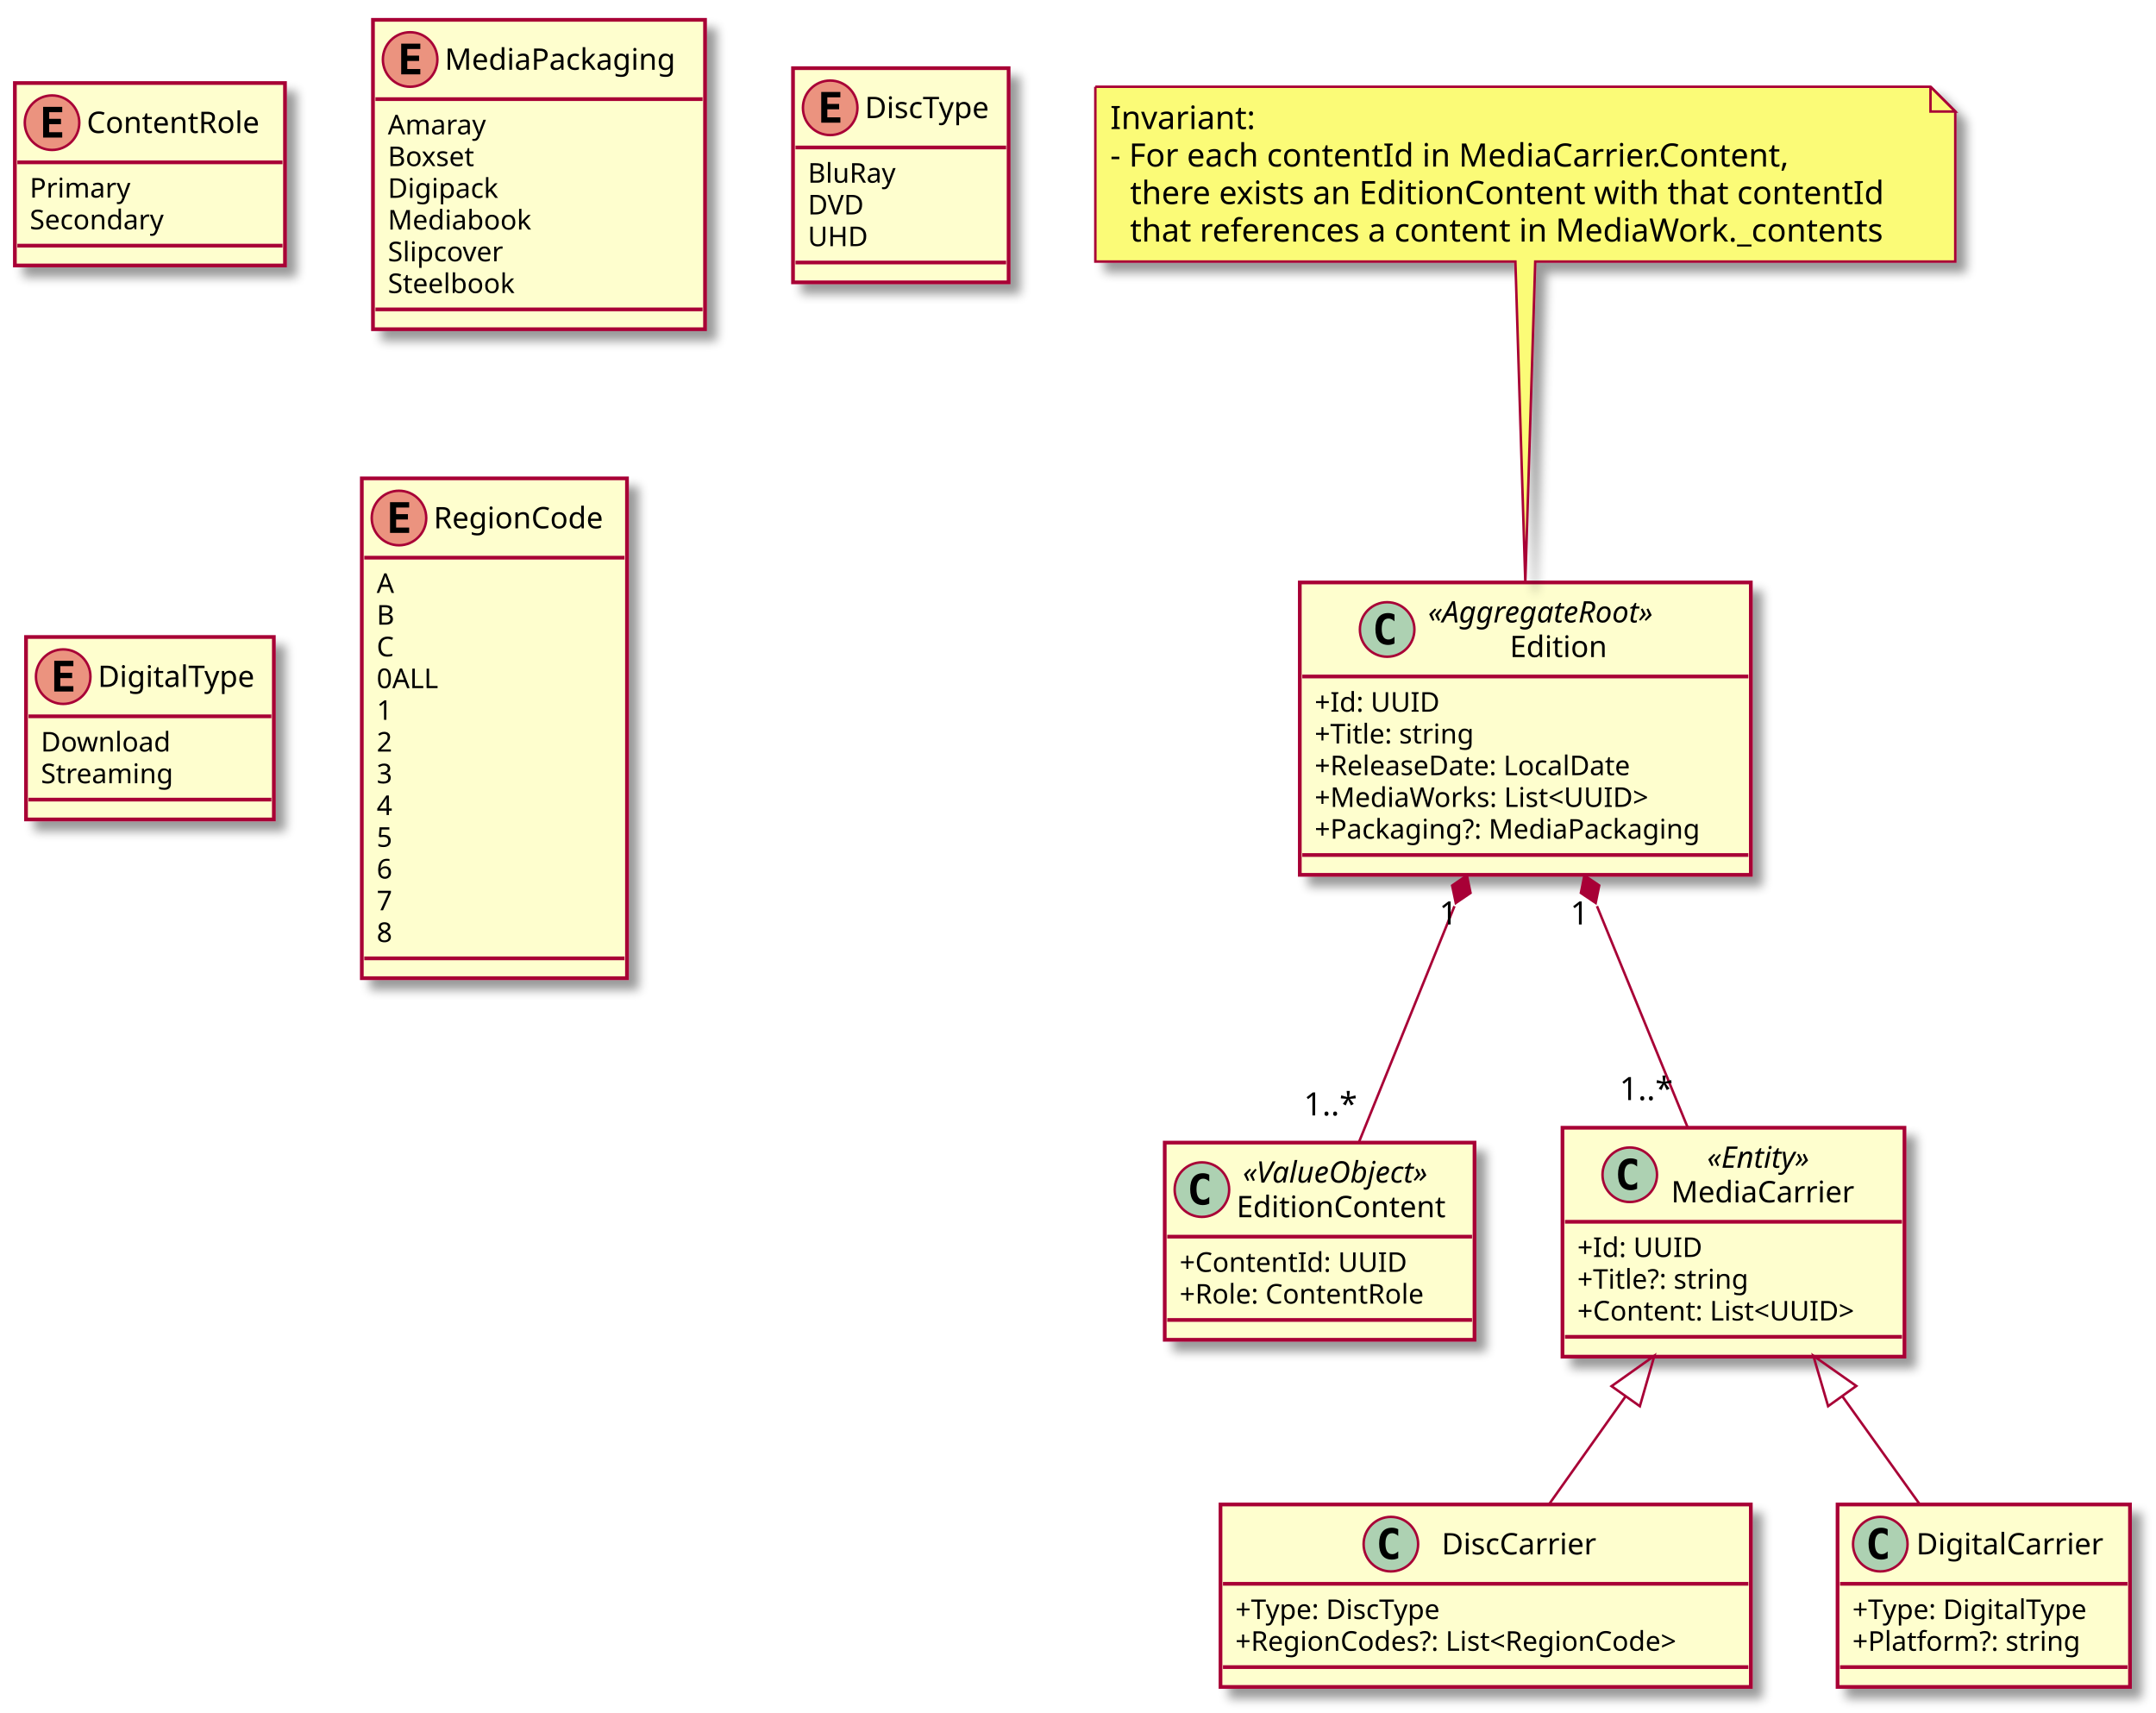
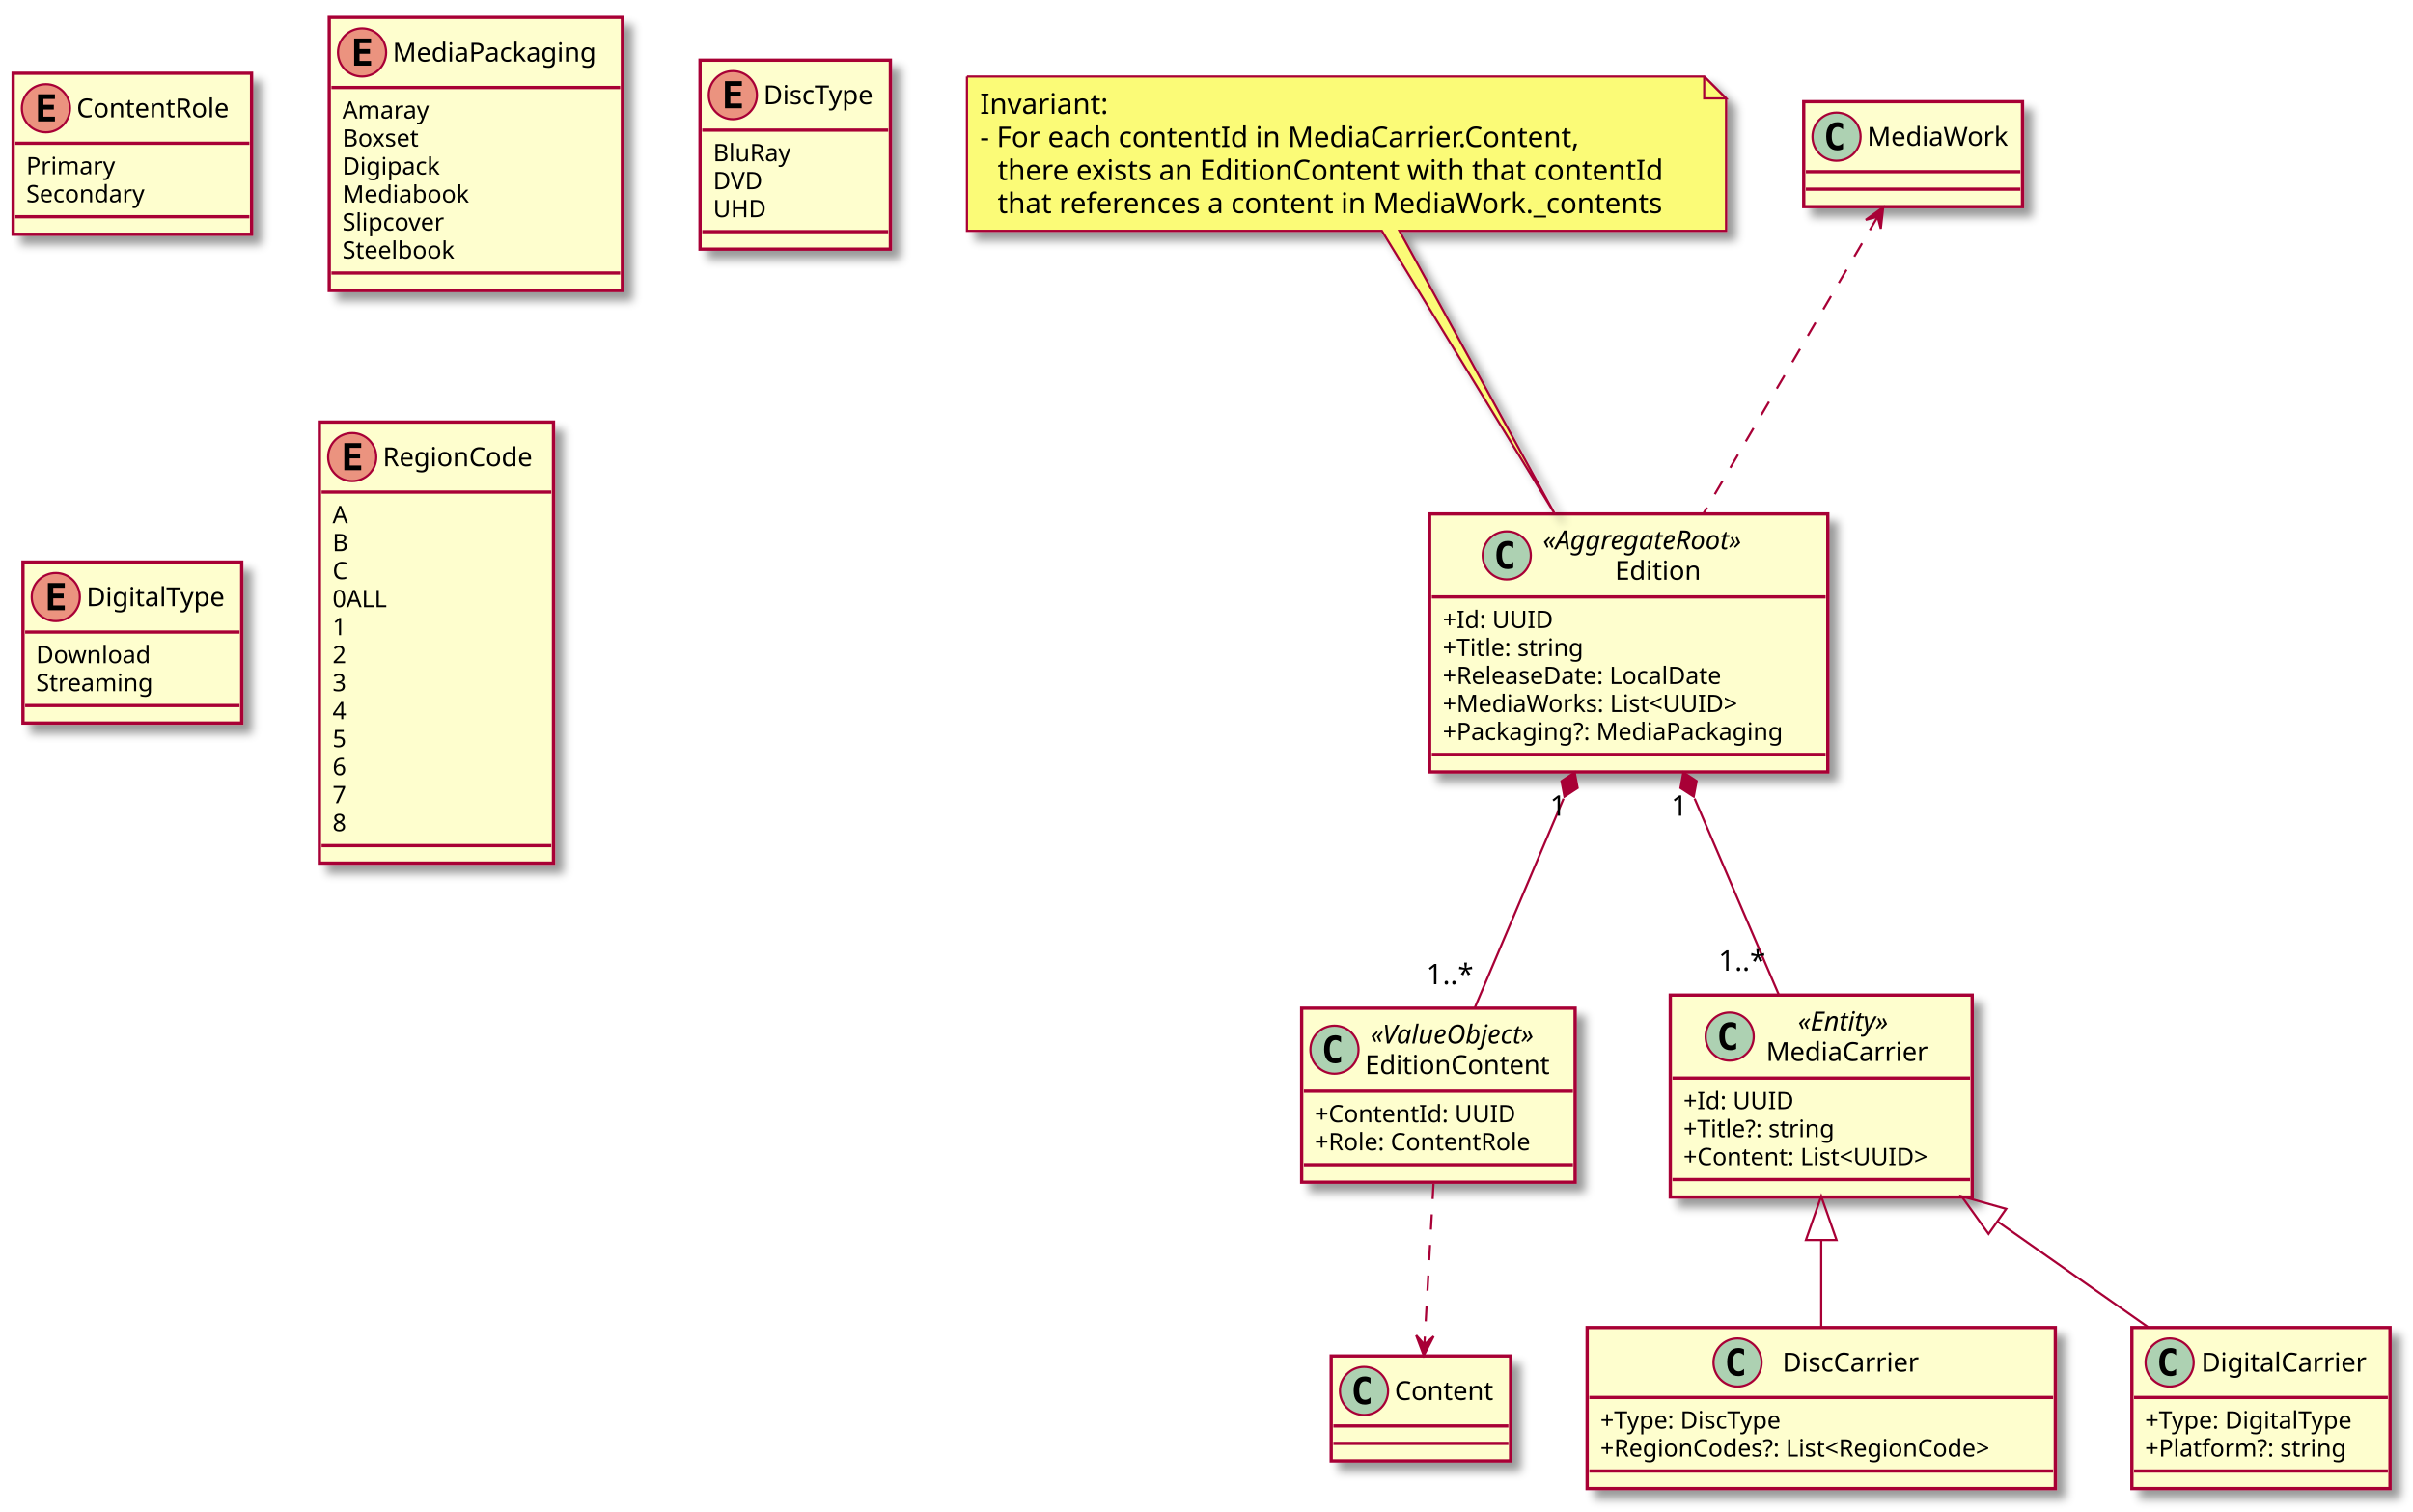
- <svg xmlns="http://www.w3.org/2000/svg" contentScriptType="application/ecmascript" contentStyleType="text/css" height="691px" preserveAspectRatio="none" style="width:870px;height:691px;" version="1.1" viewBox="0 0 870 691" width="870px" zoomAndPan="magnify">
+ <svg xmlns="http://www.w3.org/2000/svg" contentScriptType="application/ecmascript" contentStyleType="text/css" height="691px" preserveAspectRatio="none" style="width:1103px;height:691px;" version="1.1" viewBox="0 0 1103 691" width="1103px" zoomAndPan="magnify">
  <defs>
-     <filter height="300%" id="f1azxajz3dyh6m" width="300%" x="-1" y="-1">
+     <filter height="300%" id="f6bj7vffyf00a" width="300%" x="-1" y="-1">
      <feGaussianBlur result="blurOut" stdDeviation="2.0" />
      <feColorMatrix in="blurOut" result="blurOut2" type="matrix" values="0 0 0 0 0 0 0 0 0 0 0 0 0 0 0 0 0 0 .4 0" />
      <feOffset dx="4.0" dy="4.0" in="blurOut2" result="blurOut3" />
      <feBlend in="SourceGraphic" in2="blurOut3" mode="normal" />
    </filter>
  </defs>
  <g>
-     <rect fill="#FEFECE" filter="url(#f1azxajz3dyh6m)" height="117.961" id="Edition" style="stroke: #A80036; stroke-width: 1.5;" width="182" x="524.5" y="235" />
-     <ellipse cx="559.75" cy="253.969" fill="#ADD1B2" rx="11" ry="11" style="stroke: #A80036; stroke-width: 1.0;" />
-     <path d="M562.719,259.609 Q562.141,259.906 561.5,260.047 Q560.859,260.203 560.156,260.203 Q557.656,260.203 556.328,258.562 Q555.016,256.906 555.016,253.781 Q555.016,250.656 556.328,249 Q557.656,247.344 560.156,247.344 Q560.859,247.344 561.5,247.5 Q562.156,247.656 562.719,247.953 L562.719,250.672 Q562.094,250.094 561.5,249.828 Q560.906,249.547 560.281,249.547 Q558.938,249.547 558.25,250.625 Q557.562,251.688 557.562,253.781 Q557.562,255.875 558.25,256.953 Q558.938,258.016 560.281,258.016 Q560.906,258.016 561.5,257.75 Q562.094,257.469 562.719,256.891 L562.719,259.609 Z " />
-     <text fill="#000000" font-family="sans-serif" font-size="12" font-style="italic" lengthAdjust="spacingAndGlyphs" textLength="109" x="576.25" y="251.139">«AggregateRoot»</text>
-     <text fill="#000000" font-family="sans-serif" font-size="12" lengthAdjust="spacingAndGlyphs" textLength="43" x="609.25" y="265.107">Edition</text>
-     <line style="stroke: #A80036; stroke-width: 1.5;" x1="525.5" x2="705.5" y1="272.938" y2="272.938" />
-     <text fill="#000000" font-family="sans-serif" font-size="11" lengthAdjust="spacingAndGlyphs" textLength="54" x="530.5" y="287.148">+Id: UUID</text>
-     <text fill="#000000" font-family="sans-serif" font-size="11" lengthAdjust="spacingAndGlyphs" textLength="74" x="530.5" y="299.953">+Title: string</text>
-     <text fill="#000000" font-family="sans-serif" font-size="11" lengthAdjust="spacingAndGlyphs" textLength="143" x="530.5" y="312.757">+ReleaseDate: LocalDate</text>
-     <text fill="#000000" font-family="sans-serif" font-size="11" lengthAdjust="spacingAndGlyphs" textLength="149" x="530.5" y="325.562">+MediaWorks: List&lt;UUID&gt;</text>
-     <text fill="#000000" font-family="sans-serif" font-size="11" lengthAdjust="spacingAndGlyphs" textLength="170" x="530.5" y="338.367">+Packaging?: MediaPackaging</text>
-     <line style="stroke: #A80036; stroke-width: 1.5;" x1="525.5" x2="705.5" y1="344.961" y2="344.961" />
-     <path d="M442,35 L442,105.531 A0,0 0 0 0 442,105.531 L611.5,105.531 L615.5,234.95 L619.5,105.531 L789,105.531 A0,0 0 0 0 789,105.531 L789,45 L779,35 L442,35 A0,0 0 0 0 442,35 " fill="#FBFB77" filter="url(#f1azxajz3dyh6m)" style="stroke: #A80036; stroke-width: 1.0;" />
+     <rect fill="#FEFECE" filter="url(#f6bj7vffyf00a)" height="117.961" id="Edition" style="stroke: #A80036; stroke-width: 1.5;" width="182" x="653.5" y="235" />
+     <ellipse cx="688.75" cy="253.969" fill="#ADD1B2" rx="11" ry="11" style="stroke: #A80036; stroke-width: 1.0;" />
+     <path d="M691.719,259.609 Q691.141,259.906 690.5,260.047 Q689.859,260.203 689.156,260.203 Q686.656,260.203 685.328,258.562 Q684.016,256.906 684.016,253.781 Q684.016,250.656 685.328,249 Q686.656,247.344 689.156,247.344 Q689.859,247.344 690.5,247.5 Q691.156,247.656 691.719,247.953 L691.719,250.672 Q691.094,250.094 690.5,249.828 Q689.906,249.547 689.281,249.547 Q687.938,249.547 687.25,250.625 Q686.562,251.688 686.562,253.781 Q686.562,255.875 687.25,256.953 Q687.938,258.016 689.281,258.016 Q689.906,258.016 690.5,257.75 Q691.094,257.469 691.719,256.891 L691.719,259.609 Z " />
+     <text fill="#000000" font-family="sans-serif" font-size="12" font-style="italic" lengthAdjust="spacingAndGlyphs" textLength="109" x="705.25" y="251.139">«AggregateRoot»</text>
+     <text fill="#000000" font-family="sans-serif" font-size="12" lengthAdjust="spacingAndGlyphs" textLength="43" x="738.25" y="265.107">Edition</text>
+     <line style="stroke: #A80036; stroke-width: 1.5;" x1="654.5" x2="834.5" y1="272.938" y2="272.938" />
+     <text fill="#000000" font-family="sans-serif" font-size="11" lengthAdjust="spacingAndGlyphs" textLength="54" x="659.5" y="287.148">+Id: UUID</text>
+     <text fill="#000000" font-family="sans-serif" font-size="11" lengthAdjust="spacingAndGlyphs" textLength="74" x="659.5" y="299.953">+Title: string</text>
+     <text fill="#000000" font-family="sans-serif" font-size="11" lengthAdjust="spacingAndGlyphs" textLength="143" x="659.5" y="312.757">+ReleaseDate: LocalDate</text>
+     <text fill="#000000" font-family="sans-serif" font-size="11" lengthAdjust="spacingAndGlyphs" textLength="149" x="659.5" y="325.562">+MediaWorks: List&lt;UUID&gt;</text>
+     <text fill="#000000" font-family="sans-serif" font-size="11" lengthAdjust="spacingAndGlyphs" textLength="170" x="659.5" y="338.367">+Packaging?: MediaPackaging</text>
+     <line style="stroke: #A80036; stroke-width: 1.5;" x1="654.5" x2="834.5" y1="344.961" y2="344.961" />
+     <path d="M442,35 L442,105.531 A0,0 0 0 0 442,105.531 L631.66,105.531 L710.69,234.95 L639.66,105.531 L789,105.531 A0,0 0 0 0 789,105.531 L789,45 L779,35 L442,35 A0,0 0 0 0 442,35 " fill="#FBFB77" filter="url(#f6bj7vffyf00a)" style="stroke: #A80036; stroke-width: 1.0;" />
    <path d="M779,35 L779,45 L789,45 L779,35 " fill="#FBFB77" style="stroke: #A80036; stroke-width: 1.0;" />
    <text fill="#000000" font-family="sans-serif" font-size="13" lengthAdjust="spacingAndGlyphs" textLength="59" x="448" y="52.067">Invariant:</text>
    <text fill="#000000" font-family="sans-serif" font-size="13" lengthAdjust="spacingAndGlyphs" textLength="287" x="448" y="67.2">- For each contentId in MediaCarrier.Content,</text>
    <text fill="#000000" font-family="sans-serif" font-size="13" lengthAdjust="spacingAndGlyphs" textLength="316" x="456" y="82.332">there exists an EditionContent with that contentId</text>
    <text fill="#000000" font-family="sans-serif" font-size="13" lengthAdjust="spacingAndGlyphs" textLength="318" x="456" y="97.465">that references a content in MediaWork._contents</text>
-     <rect fill="#FEFECE" filter="url(#f1azxajz3dyh6m)" height="79.547" id="EditionContent" style="stroke: #A80036; stroke-width: 1.5;" width="125" x="470" y="461" />
-     <ellipse cx="485" cy="479.969" fill="#ADD1B2" rx="11" ry="11" style="stroke: #A80036; stroke-width: 1.0;" />
-     <path d="M487.969,485.609 Q487.391,485.906 486.75,486.047 Q486.109,486.203 485.406,486.203 Q482.906,486.203 481.578,484.562 Q480.266,482.906 480.266,479.781 Q480.266,476.656 481.578,475 Q482.906,473.344 485.406,473.344 Q486.109,473.344 486.75,473.5 Q487.406,473.656 487.969,473.953 L487.969,476.672 Q487.344,476.094 486.75,475.828 Q486.156,475.547 485.531,475.547 Q484.188,475.547 483.5,476.625 Q482.812,477.688 482.812,479.781 Q482.812,481.875 483.5,482.953 Q484.188,484.016 485.531,484.016 Q486.156,484.016 486.75,483.75 Q487.344,483.469 487.969,482.891 L487.969,485.609 Z " />
-     <text fill="#000000" font-family="sans-serif" font-size="12" font-style="italic" lengthAdjust="spacingAndGlyphs" textLength="88" x="501.5" y="477.139">«ValueObject»</text>
-     <text fill="#000000" font-family="sans-serif" font-size="12" lengthAdjust="spacingAndGlyphs" textLength="93" x="499" y="491.107">EditionContent</text>
-     <line style="stroke: #A80036; stroke-width: 1.5;" x1="471" x2="594" y1="498.938" y2="498.938" />
-     <text fill="#000000" font-family="sans-serif" font-size="11" lengthAdjust="spacingAndGlyphs" textLength="98" x="476" y="513.148">+ContentId: UUID</text>
-     <text fill="#000000" font-family="sans-serif" font-size="11" lengthAdjust="spacingAndGlyphs" textLength="109" x="476" y="525.953">+Role: ContentRole</text>
-     <line style="stroke: #A80036; stroke-width: 1.5;" x1="471" x2="594" y1="532.547" y2="532.547" />
-     <rect fill="#FEFECE" filter="url(#f1azxajz3dyh6m)" height="73.609" id="ContentRole" style="stroke: #A80036; stroke-width: 1.5;" width="109" x="6" y="33.5" />
+     <rect fill="#FEFECE" filter="url(#f6bj7vffyf00a)" height="79.547" id="EditionContent" style="stroke: #A80036; stroke-width: 1.5;" width="125" x="595" y="461" />
+     <ellipse cx="610" cy="479.969" fill="#ADD1B2" rx="11" ry="11" style="stroke: #A80036; stroke-width: 1.0;" />
+     <path d="M612.969,485.609 Q612.391,485.906 611.75,486.047 Q611.109,486.203 610.406,486.203 Q607.906,486.203 606.578,484.562 Q605.266,482.906 605.266,479.781 Q605.266,476.656 606.578,475 Q607.906,473.344 610.406,473.344 Q611.109,473.344 611.75,473.5 Q612.406,473.656 612.969,473.953 L612.969,476.672 Q612.344,476.094 611.75,475.828 Q611.156,475.547 610.531,475.547 Q609.188,475.547 608.5,476.625 Q607.812,477.688 607.812,479.781 Q607.812,481.875 608.5,482.953 Q609.188,484.016 610.531,484.016 Q611.156,484.016 611.75,483.75 Q612.344,483.469 612.969,482.891 L612.969,485.609 Z " />
+     <text fill="#000000" font-family="sans-serif" font-size="12" font-style="italic" lengthAdjust="spacingAndGlyphs" textLength="88" x="626.5" y="477.139">«ValueObject»</text>
+     <text fill="#000000" font-family="sans-serif" font-size="12" lengthAdjust="spacingAndGlyphs" textLength="93" x="624" y="491.107">EditionContent</text>
+     <line style="stroke: #A80036; stroke-width: 1.5;" x1="596" x2="719" y1="498.938" y2="498.938" />
+     <text fill="#000000" font-family="sans-serif" font-size="11" lengthAdjust="spacingAndGlyphs" textLength="98" x="601" y="513.148">+ContentId: UUID</text>
+     <text fill="#000000" font-family="sans-serif" font-size="11" lengthAdjust="spacingAndGlyphs" textLength="109" x="601" y="525.953">+Role: ContentRole</text>
+     <line style="stroke: #A80036; stroke-width: 1.5;" x1="596" x2="719" y1="532.547" y2="532.547" />
+     <rect fill="#FEFECE" filter="url(#f6bj7vffyf00a)" height="73.609" id="ContentRole" style="stroke: #A80036; stroke-width: 1.5;" width="109" x="6" y="33.5" />
    <ellipse cx="21" cy="49.5" fill="#EB937F" rx="11" ry="11" style="stroke: #A80036; stroke-width: 1.0;" />
    <path d="M25.109,55.5 L17.391,55.5 L17.391,43.109 L25.109,43.109 L25.109,45.266 L19.844,45.266 L19.844,47.938 L24.609,47.938 L24.609,50.094 L19.844,50.094 L19.844,53.344 L25.109,53.344 L25.109,55.5 Z " />
    <text fill="#000000" font-family="sans-serif" font-size="12" lengthAdjust="spacingAndGlyphs" textLength="77" x="35" y="53.654">ContentRole</text>
    <line style="stroke: #A80036; stroke-width: 1.5;" x1="7" x2="114" y1="65.5" y2="65.5" />
    <text fill="#000000" font-family="sans-serif" font-size="11" lengthAdjust="spacingAndGlyphs" textLength="44" x="12" y="79.71">Primary</text>
    <text fill="#000000" font-family="sans-serif" font-size="11" lengthAdjust="spacingAndGlyphs" textLength="60" x="12" y="92.515">Secondary</text>
    <line style="stroke: #A80036; stroke-width: 1.5;" x1="7" x2="114" y1="99.109" y2="99.109" />
-     <rect fill="#FEFECE" filter="url(#f1azxajz3dyh6m)" height="92.352" id="MediaCarrier" style="stroke: #A80036; stroke-width: 1.5;" width="138" x="630.5" y="455" />
-     <ellipse cx="657.65" cy="473.969" fill="#ADD1B2" rx="11" ry="11" style="stroke: #A80036; stroke-width: 1.0;" />
-     <path d="M660.619,479.609 Q660.041,479.906 659.4,480.047 Q658.759,480.203 658.056,480.203 Q655.556,480.203 654.228,478.562 Q652.916,476.906 652.916,473.781 Q652.916,470.656 654.228,469 Q655.556,467.344 658.056,467.344 Q658.759,467.344 659.4,467.5 Q660.056,467.656 660.619,467.953 L660.619,470.672 Q659.994,470.094 659.4,469.828 Q658.806,469.547 658.181,469.547 Q656.837,469.547 656.15,470.625 Q655.462,471.688 655.462,473.781 Q655.462,475.875 656.15,476.953 Q656.837,478.016 658.181,478.016 Q658.806,478.016 659.4,477.75 Q659.994,477.469 660.619,476.891 L660.619,479.609 Z " />
-     <text fill="#000000" font-family="sans-serif" font-size="12" font-style="italic" lengthAdjust="spacingAndGlyphs" textLength="50" x="688.85" y="471.139">«Entity»</text>
-     <text fill="#000000" font-family="sans-serif" font-size="12" lengthAdjust="spacingAndGlyphs" textLength="79" x="674.35" y="485.107">MediaCarrier</text>
-     <line style="stroke: #A80036; stroke-width: 1.5;" x1="631.5" x2="767.5" y1="492.938" y2="492.938" />
-     <text fill="#000000" font-family="sans-serif" font-size="11" lengthAdjust="spacingAndGlyphs" textLength="54" x="636.5" y="507.148">+Id: UUID</text>
-     <text fill="#000000" font-family="sans-serif" font-size="11" lengthAdjust="spacingAndGlyphs" textLength="80" x="636.5" y="519.953">+Title?: string</text>
-     <text fill="#000000" font-family="sans-serif" font-size="11" lengthAdjust="spacingAndGlyphs" textLength="126" x="636.5" y="532.757">+Content: List&lt;UUID&gt;</text>
-     <line style="stroke: #A80036; stroke-width: 1.5;" x1="631.5" x2="767.5" y1="539.352" y2="539.352" />
-     <rect fill="#FEFECE" filter="url(#f1azxajz3dyh6m)" height="73.609" id="DiscCarrier" style="stroke: #A80036; stroke-width: 1.5;" width="214" x="492.5" y="607" />
-     <ellipse cx="561.25" cy="623" fill="#ADD1B2" rx="11" ry="11" style="stroke: #A80036; stroke-width: 1.0;" />
-     <path d="M564.219,628.641 Q563.641,628.938 563,629.078 Q562.359,629.234 561.656,629.234 Q559.156,629.234 557.828,627.594 Q556.516,625.938 556.516,622.812 Q556.516,619.688 557.828,618.031 Q559.156,616.375 561.656,616.375 Q562.359,616.375 563,616.531 Q563.656,616.688 564.219,616.984 L564.219,619.703 Q563.594,619.125 563,618.859 Q562.406,618.578 561.781,618.578 Q560.438,618.578 559.75,619.656 Q559.062,620.719 559.062,622.812 Q559.062,624.906 559.75,625.984 Q560.438,627.047 561.781,627.047 Q562.406,627.047 563,626.781 Q563.594,626.5 564.219,625.922 L564.219,628.641 Z " />
-     <text fill="#000000" font-family="sans-serif" font-size="12" lengthAdjust="spacingAndGlyphs" textLength="68" x="581.75" y="627.154">DiscCarrier</text>
-     <line style="stroke: #A80036; stroke-width: 1.5;" x1="493.5" x2="705.5" y1="639" y2="639" />
-     <text fill="#000000" font-family="sans-serif" font-size="11" lengthAdjust="spacingAndGlyphs" textLength="95" x="498.5" y="653.21">+Type: DiscType</text>
-     <text fill="#000000" font-family="sans-serif" font-size="11" lengthAdjust="spacingAndGlyphs" textLength="202" x="498.5" y="666.015">+RegionCodes?: List&lt;RegionCode&gt;</text>
-     <line style="stroke: #A80036; stroke-width: 1.5;" x1="493.5" x2="705.5" y1="672.609" y2="672.609" />
-     <rect fill="#FEFECE" filter="url(#f1azxajz3dyh6m)" height="73.609" id="DigitalCarrier" style="stroke: #A80036; stroke-width: 1.5;" width="118" x="741.5" y="607" />
-     <ellipse cx="758.75" cy="623" fill="#ADD1B2" rx="11" ry="11" style="stroke: #A80036; stroke-width: 1.0;" />
-     <path d="M761.719,628.641 Q761.141,628.938 760.5,629.078 Q759.859,629.234 759.156,629.234 Q756.656,629.234 755.328,627.594 Q754.016,625.938 754.016,622.812 Q754.016,619.688 755.328,618.031 Q756.656,616.375 759.156,616.375 Q759.859,616.375 760.5,616.531 Q761.156,616.688 761.719,616.984 L761.719,619.703 Q761.094,619.125 760.5,618.859 Q759.906,618.578 759.281,618.578 Q757.938,618.578 757.25,619.656 Q756.562,620.719 756.562,622.812 Q756.562,624.906 757.25,625.984 Q757.938,627.047 759.281,627.047 Q759.906,627.047 760.5,626.781 Q761.094,626.5 761.719,625.922 L761.719,628.641 Z " />
-     <text fill="#000000" font-family="sans-serif" font-size="12" lengthAdjust="spacingAndGlyphs" textLength="81" x="773.25" y="627.154">DigitalCarrier</text>
-     <line style="stroke: #A80036; stroke-width: 1.5;" x1="742.5" x2="858.5" y1="639" y2="639" />
-     <text fill="#000000" font-family="sans-serif" font-size="11" lengthAdjust="spacingAndGlyphs" textLength="106" x="747.5" y="653.21">+Type: DigitalType</text>
-     <text fill="#000000" font-family="sans-serif" font-size="11" lengthAdjust="spacingAndGlyphs" textLength="104" x="747.5" y="666.015">+Platform?: string</text>
-     <line style="stroke: #A80036; stroke-width: 1.5;" x1="742.5" x2="858.5" y1="672.609" y2="672.609" />
-     <rect fill="#FEFECE" filter="url(#f1azxajz3dyh6m)" height="124.828" id="MediaPackaging" style="stroke: #A80036; stroke-width: 1.5;" width="134" x="150.5" y="8" />
+     <rect fill="#FEFECE" filter="url(#f6bj7vffyf00a)" height="92.352" id="MediaCarrier" style="stroke: #A80036; stroke-width: 1.5;" width="138" x="763.5" y="455" />
+     <ellipse cx="790.65" cy="473.969" fill="#ADD1B2" rx="11" ry="11" style="stroke: #A80036; stroke-width: 1.0;" />
+     <path d="M793.619,479.609 Q793.041,479.906 792.4,480.047 Q791.759,480.203 791.056,480.203 Q788.556,480.203 787.228,478.562 Q785.916,476.906 785.916,473.781 Q785.916,470.656 787.228,469 Q788.556,467.344 791.056,467.344 Q791.759,467.344 792.4,467.5 Q793.056,467.656 793.619,467.953 L793.619,470.672 Q792.994,470.094 792.4,469.828 Q791.806,469.547 791.181,469.547 Q789.837,469.547 789.15,470.625 Q788.462,471.688 788.462,473.781 Q788.462,475.875 789.15,476.953 Q789.837,478.016 791.181,478.016 Q791.806,478.016 792.4,477.75 Q792.994,477.469 793.619,476.891 L793.619,479.609 Z " />
+     <text fill="#000000" font-family="sans-serif" font-size="12" font-style="italic" lengthAdjust="spacingAndGlyphs" textLength="50" x="821.85" y="471.139">«Entity»</text>
+     <text fill="#000000" font-family="sans-serif" font-size="12" lengthAdjust="spacingAndGlyphs" textLength="79" x="807.35" y="485.107">MediaCarrier</text>
+     <line style="stroke: #A80036; stroke-width: 1.5;" x1="764.5" x2="900.5" y1="492.938" y2="492.938" />
+     <text fill="#000000" font-family="sans-serif" font-size="11" lengthAdjust="spacingAndGlyphs" textLength="54" x="769.5" y="507.148">+Id: UUID</text>
+     <text fill="#000000" font-family="sans-serif" font-size="11" lengthAdjust="spacingAndGlyphs" textLength="80" x="769.5" y="519.953">+Title?: string</text>
+     <text fill="#000000" font-family="sans-serif" font-size="11" lengthAdjust="spacingAndGlyphs" textLength="126" x="769.5" y="532.757">+Content: List&lt;UUID&gt;</text>
+     <line style="stroke: #A80036; stroke-width: 1.5;" x1="764.5" x2="900.5" y1="539.352" y2="539.352" />
+     <rect fill="#FEFECE" filter="url(#f6bj7vffyf00a)" height="73.609" id="DiscCarrier" style="stroke: #A80036; stroke-width: 1.5;" width="214" x="725.5" y="607" />
+     <ellipse cx="794.25" cy="623" fill="#ADD1B2" rx="11" ry="11" style="stroke: #A80036; stroke-width: 1.0;" />
+     <path d="M797.219,628.641 Q796.641,628.938 796,629.078 Q795.359,629.234 794.656,629.234 Q792.156,629.234 790.828,627.594 Q789.516,625.938 789.516,622.812 Q789.516,619.688 790.828,618.031 Q792.156,616.375 794.656,616.375 Q795.359,616.375 796,616.531 Q796.656,616.688 797.219,616.984 L797.219,619.703 Q796.594,619.125 796,618.859 Q795.406,618.578 794.781,618.578 Q793.438,618.578 792.75,619.656 Q792.062,620.719 792.062,622.812 Q792.062,624.906 792.75,625.984 Q793.438,627.047 794.781,627.047 Q795.406,627.047 796,626.781 Q796.594,626.5 797.219,625.922 L797.219,628.641 Z " />
+     <text fill="#000000" font-family="sans-serif" font-size="12" lengthAdjust="spacingAndGlyphs" textLength="68" x="814.75" y="627.154">DiscCarrier</text>
+     <line style="stroke: #A80036; stroke-width: 1.5;" x1="726.5" x2="938.5" y1="639" y2="639" />
+     <text fill="#000000" font-family="sans-serif" font-size="11" lengthAdjust="spacingAndGlyphs" textLength="95" x="731.5" y="653.21">+Type: DiscType</text>
+     <text fill="#000000" font-family="sans-serif" font-size="11" lengthAdjust="spacingAndGlyphs" textLength="202" x="731.5" y="666.015">+RegionCodes?: List&lt;RegionCode&gt;</text>
+     <line style="stroke: #A80036; stroke-width: 1.5;" x1="726.5" x2="938.5" y1="672.609" y2="672.609" />
+     <rect fill="#FEFECE" filter="url(#f6bj7vffyf00a)" height="73.609" id="DigitalCarrier" style="stroke: #A80036; stroke-width: 1.5;" width="118" x="974.5" y="607" />
+     <ellipse cx="991.75" cy="623" fill="#ADD1B2" rx="11" ry="11" style="stroke: #A80036; stroke-width: 1.0;" />
+     <path d="M994.719,628.641 Q994.141,628.938 993.5,629.078 Q992.859,629.234 992.156,629.234 Q989.656,629.234 988.328,627.594 Q987.016,625.938 987.016,622.812 Q987.016,619.688 988.328,618.031 Q989.656,616.375 992.156,616.375 Q992.859,616.375 993.5,616.531 Q994.156,616.688 994.719,616.984 L994.719,619.703 Q994.094,619.125 993.5,618.859 Q992.906,618.578 992.281,618.578 Q990.938,618.578 990.25,619.656 Q989.562,620.719 989.562,622.812 Q989.562,624.906 990.25,625.984 Q990.938,627.047 992.281,627.047 Q992.906,627.047 993.5,626.781 Q994.094,626.5 994.719,625.922 L994.719,628.641 Z " />
+     <text fill="#000000" font-family="sans-serif" font-size="12" lengthAdjust="spacingAndGlyphs" textLength="81" x="1006.25" y="627.154">DigitalCarrier</text>
+     <line style="stroke: #A80036; stroke-width: 1.5;" x1="975.5" x2="1091.5" y1="639" y2="639" />
+     <text fill="#000000" font-family="sans-serif" font-size="11" lengthAdjust="spacingAndGlyphs" textLength="106" x="980.5" y="653.21">+Type: DigitalType</text>
+     <text fill="#000000" font-family="sans-serif" font-size="11" lengthAdjust="spacingAndGlyphs" textLength="104" x="980.5" y="666.015">+Platform?: string</text>
+     <line style="stroke: #A80036; stroke-width: 1.5;" x1="975.5" x2="1091.5" y1="672.609" y2="672.609" />
+     <rect fill="#FEFECE" filter="url(#f6bj7vffyf00a)" height="124.828" id="MediaPackaging" style="stroke: #A80036; stroke-width: 1.5;" width="134" x="150.5" y="8" />
    <ellipse cx="165.5" cy="24" fill="#EB937F" rx="11" ry="11" style="stroke: #A80036; stroke-width: 1.0;" />
    <path d="M169.609,30 L161.891,30 L161.891,17.609 L169.609,17.609 L169.609,19.766 L164.344,19.766 L164.344,22.438 L169.109,22.438 L169.109,24.594 L164.344,24.594 L164.344,27.844 L169.609,27.844 L169.609,30 Z " />
    <text fill="#000000" font-family="sans-serif" font-size="12" lengthAdjust="spacingAndGlyphs" textLength="102" x="179.5" y="28.154">MediaPackaging</text>
    <line style="stroke: #A80036; stroke-width: 1.5;" x1="151.5" x2="283.5" y1="40" y2="40" />
    <text fill="#000000" font-family="sans-serif" font-size="11" lengthAdjust="spacingAndGlyphs" textLength="43" x="156.5" y="54.21">Amaray</text>
    <text fill="#000000" font-family="sans-serif" font-size="11" lengthAdjust="spacingAndGlyphs" textLength="39" x="156.5" y="67.015">Boxset</text>
    <text fill="#000000" font-family="sans-serif" font-size="11" lengthAdjust="spacingAndGlyphs" textLength="47" x="156.5" y="79.82">Digipack</text>
    <text fill="#000000" font-family="sans-serif" font-size="11" lengthAdjust="spacingAndGlyphs" textLength="60" x="156.5" y="92.624">Mediabook</text>
    <text fill="#000000" font-family="sans-serif" font-size="11" lengthAdjust="spacingAndGlyphs" textLength="52" x="156.5" y="105.429">Slipcover</text>
    <text fill="#000000" font-family="sans-serif" font-size="11" lengthAdjust="spacingAndGlyphs" textLength="56" x="156.5" y="118.234">Steelbook</text>
    <line style="stroke: #A80036; stroke-width: 1.5;" x1="151.5" x2="283.5" y1="124.828" y2="124.828" />
-     <rect fill="#FEFECE" filter="url(#f1azxajz3dyh6m)" height="86.414" id="DiscType" style="stroke: #A80036; stroke-width: 1.5;" width="87" x="320" y="27.5" />
+     <rect fill="#FEFECE" filter="url(#f6bj7vffyf00a)" height="86.414" id="DiscType" style="stroke: #A80036; stroke-width: 1.5;" width="87" x="320" y="27.5" />
    <ellipse cx="335" cy="43.5" fill="#EB937F" rx="11" ry="11" style="stroke: #A80036; stroke-width: 1.0;" />
    <path d="M339.109,49.5 L331.391,49.5 L331.391,37.109 L339.109,37.109 L339.109,39.266 L333.844,39.266 L333.844,41.938 L338.609,41.938 L338.609,44.094 L333.844,44.094 L333.844,47.344 L339.109,47.344 L339.109,49.5 Z " />
    <text fill="#000000" font-family="sans-serif" font-size="12" lengthAdjust="spacingAndGlyphs" textLength="55" x="349" y="47.654">DiscType</text>
    <line style="stroke: #A80036; stroke-width: 1.5;" x1="321" x2="406" y1="59.5" y2="59.5" />
    <text fill="#000000" font-family="sans-serif" font-size="11" lengthAdjust="spacingAndGlyphs" textLength="38" x="326" y="73.71">BluRay</text>
    <text fill="#000000" font-family="sans-serif" font-size="11" lengthAdjust="spacingAndGlyphs" textLength="23" x="326" y="86.515">DVD</text>
    <text fill="#000000" font-family="sans-serif" font-size="11" lengthAdjust="spacingAndGlyphs" textLength="24" x="326" y="99.32">UHD</text>
    <line style="stroke: #A80036; stroke-width: 1.5;" x1="321" x2="406" y1="105.914" y2="105.914" />
-     <rect fill="#FEFECE" filter="url(#f1azxajz3dyh6m)" height="73.609" id="DigitalType" style="stroke: #A80036; stroke-width: 1.5;" width="100" x="10.5" y="257" />
+     <rect fill="#FEFECE" filter="url(#f6bj7vffyf00a)" height="73.609" id="DigitalType" style="stroke: #A80036; stroke-width: 1.5;" width="100" x="10.5" y="257" />
    <ellipse cx="25.5" cy="273" fill="#EB937F" rx="11" ry="11" style="stroke: #A80036; stroke-width: 1.0;" />
    <path d="M29.609,279 L21.891,279 L21.891,266.609 L29.609,266.609 L29.609,268.766 L24.344,268.766 L24.344,271.438 L29.109,271.438 L29.109,273.594 L24.344,273.594 L24.344,276.844 L29.609,276.844 L29.609,279 Z " />
    <text fill="#000000" font-family="sans-serif" font-size="12" lengthAdjust="spacingAndGlyphs" textLength="68" x="39.5" y="277.154">DigitalType</text>
    <line style="stroke: #A80036; stroke-width: 1.5;" x1="11.5" x2="109.5" y1="289" y2="289" />
    <text fill="#000000" font-family="sans-serif" font-size="11" lengthAdjust="spacingAndGlyphs" textLength="55" x="16.5" y="303.21">Download</text>
    <text fill="#000000" font-family="sans-serif" font-size="11" lengthAdjust="spacingAndGlyphs" textLength="59" x="16.5" y="316.015">Streaming</text>
    <line style="stroke: #A80036; stroke-width: 1.5;" x1="11.5" x2="109.5" y1="322.609" y2="322.609" />
-     <rect fill="#FEFECE" filter="url(#f1azxajz3dyh6m)" height="201.656" id="RegionCode" style="stroke: #A80036; stroke-width: 1.5;" width="107" x="146" y="193" />
+     <rect fill="#FEFECE" filter="url(#f6bj7vffyf00a)" height="201.656" id="RegionCode" style="stroke: #A80036; stroke-width: 1.5;" width="107" x="146" y="193" />
    <ellipse cx="161" cy="209" fill="#EB937F" rx="11" ry="11" style="stroke: #A80036; stroke-width: 1.0;" />
    <path d="M165.109,215 L157.391,215 L157.391,202.609 L165.109,202.609 L165.109,204.766 L159.844,204.766 L159.844,207.438 L164.609,207.438 L164.609,209.594 L159.844,209.594 L159.844,212.844 L165.109,212.844 L165.109,215 Z " />
    <text fill="#000000" font-family="sans-serif" font-size="12" lengthAdjust="spacingAndGlyphs" textLength="75" x="175" y="213.154">RegionCode</text>
    <line style="stroke: #A80036; stroke-width: 1.5;" x1="147" x2="252" y1="225" y2="225" />
    <text fill="#000000" font-family="sans-serif" font-size="11" lengthAdjust="spacingAndGlyphs" textLength="7" x="152" y="239.21">A</text>
    <text fill="#000000" font-family="sans-serif" font-size="11" lengthAdjust="spacingAndGlyphs" textLength="8" x="152" y="252.015">B</text>
    <text fill="#000000" font-family="sans-serif" font-size="11" lengthAdjust="spacingAndGlyphs" textLength="8" x="152" y="264.82">C</text>
    <text fill="#000000" font-family="sans-serif" font-size="11" lengthAdjust="spacingAndGlyphs" textLength="26" x="152" y="277.625">0ALL</text>
    <text fill="#000000" font-family="sans-serif" font-size="11" lengthAdjust="spacingAndGlyphs" textLength="7" x="152" y="290.429">1</text>
    <text fill="#000000" font-family="sans-serif" font-size="11" lengthAdjust="spacingAndGlyphs" textLength="7" x="152" y="303.234">2</text>
    <text fill="#000000" font-family="sans-serif" font-size="11" lengthAdjust="spacingAndGlyphs" textLength="7" x="152" y="316.039">3</text>
    <text fill="#000000" font-family="sans-serif" font-size="11" lengthAdjust="spacingAndGlyphs" textLength="7" x="152" y="328.843">4</text>
    <text fill="#000000" font-family="sans-serif" font-size="11" lengthAdjust="spacingAndGlyphs" textLength="7" x="152" y="341.648">5</text>
    <text fill="#000000" font-family="sans-serif" font-size="11" lengthAdjust="spacingAndGlyphs" textLength="7" x="152" y="354.453">6</text>
    <text fill="#000000" font-family="sans-serif" font-size="11" lengthAdjust="spacingAndGlyphs" textLength="7" x="152" y="367.257">7</text>
    <text fill="#000000" font-family="sans-serif" font-size="11" lengthAdjust="spacingAndGlyphs" textLength="7" x="152" y="380.062">8</text>
    <line style="stroke: #A80036; stroke-width: 1.5;" x1="147" x2="252" y1="386.656" y2="386.656" />
-     <path d="M586.91,365.61 C574.01,397.49 559.25,433.92 548.37,460.81 " fill="none" id="Edition&lt;-EditionContent" style="stroke: #A80036; stroke-width: 1.0;" />
-     <polygon fill="#A80036" points="591.94,353.2,585.984,357.265,587.445,364.326,593.401,360.262,591.94,353.2" style="stroke: #A80036; stroke-width: 1.0;" />
-     <text fill="#000000" font-family="sans-serif" font-size="13" lengthAdjust="spacingAndGlyphs" textLength="8" x="580.753" y="372.989">1</text>
-     <text fill="#000000" font-family="sans-serif" font-size="13" lengthAdjust="spacingAndGlyphs" textLength="23" x="526.094" y="450.027">1..*</text>
-     <path d="M644.42,365.58 C656.52,395.1 670.22,428.55 680.94,454.69 " fill="none" id="Edition&lt;-MediaCarrier" style="stroke: #A80036; stroke-width: 1.0;" />
-     <polygon fill="#A80036" points="639.35,353.2,637.923,360.269,643.9,364.304,645.326,357.235,639.35,353.2" style="stroke: #A80036; stroke-width: 1.0;" />
-     <text fill="#000000" font-family="sans-serif" font-size="13" lengthAdjust="spacingAndGlyphs" textLength="8" x="633.645" y="372.989">1</text>
-     <text fill="#000000" font-family="sans-serif" font-size="13" lengthAdjust="spacingAndGlyphs" textLength="23" x="653.525" y="443.837">1..*</text>
-     <path d="M655.96,563.39 C645.43,578.24 634.51,593.63 625.11,606.88 " fill="none" id="MediaCarrier&lt;-DiscCarrier" style="stroke: #A80036; stroke-width: 1.0;" />
-     <polygon fill="none" points="650.3,559.27,667.58,547,661.72,567.36,650.3,559.27" style="stroke: #A80036; stroke-width: 1.0;" />
-     <path d="M743.47,563.39 C754.11,578.24 765.14,593.63 774.63,606.88 " fill="none" id="MediaCarrier&lt;-DigitalCarrier" style="stroke: #A80036; stroke-width: 1.0;" />
-     <polygon fill="none" points="737.69,567.34,731.73,547,749.07,559.18,737.69,567.34" style="stroke: #A80036; stroke-width: 1.0;" />
+     <rect fill="#FEFECE" filter="url(#f6bj7vffyf00a)" height="48" id="MediaWork" style="stroke: #A80036; stroke-width: 1.5;" width="100" x="824.5" y="46.5" />
+     <ellipse cx="839.5" cy="62.5" fill="#ADD1B2" rx="11" ry="11" style="stroke: #A80036; stroke-width: 1.0;" />
+     <path d="M842.469,68.141 Q841.891,68.438 841.25,68.578 Q840.609,68.734 839.906,68.734 Q837.406,68.734 836.078,67.094 Q834.766,65.438 834.766,62.312 Q834.766,59.188 836.078,57.531 Q837.406,55.875 839.906,55.875 Q840.609,55.875 841.25,56.031 Q841.906,56.188 842.469,56.484 L842.469,59.203 Q841.844,58.625 841.25,58.359 Q840.656,58.078 840.031,58.078 Q838.688,58.078 838,59.156 Q837.312,60.219 837.312,62.312 Q837.312,64.406 838,65.484 Q838.688,66.547 840.031,66.547 Q840.656,66.547 841.25,66.281 Q841.844,66 842.469,65.422 L842.469,68.141 Z " />
+     <text fill="#000000" font-family="sans-serif" font-size="12" lengthAdjust="spacingAndGlyphs" textLength="68" x="853.5" y="66.654">MediaWork</text>
+     <line style="stroke: #A80036; stroke-width: 1.5;" x1="825.5" x2="923.5" y1="78.5" y2="78.5" />
+     <line style="stroke: #A80036; stroke-width: 1.5;" x1="825.5" x2="923.5" y1="86.5" y2="86.5" />
+     <rect fill="#FEFECE" filter="url(#f6bj7vffyf00a)" height="48" id="Content" style="stroke: #A80036; stroke-width: 1.5;" width="82" x="608.5" y="620" />
+     <ellipse cx="623.5" cy="636" fill="#ADD1B2" rx="11" ry="11" style="stroke: #A80036; stroke-width: 1.0;" />
+     <path d="M626.469,641.641 Q625.891,641.938 625.25,642.078 Q624.609,642.234 623.906,642.234 Q621.406,642.234 620.078,640.594 Q618.766,638.938 618.766,635.812 Q618.766,632.688 620.078,631.031 Q621.406,629.375 623.906,629.375 Q624.609,629.375 625.25,629.531 Q625.906,629.688 626.469,629.984 L626.469,632.703 Q625.844,632.125 625.25,631.859 Q624.656,631.578 624.031,631.578 Q622.688,631.578 622,632.656 Q621.312,633.719 621.312,635.812 Q621.312,637.906 622,638.984 Q622.688,640.047 624.031,640.047 Q624.656,640.047 625.25,639.781 Q625.844,639.5 626.469,638.922 L626.469,641.641 Z " />
+     <text fill="#000000" font-family="sans-serif" font-size="12" lengthAdjust="spacingAndGlyphs" textLength="50" x="637.5" y="640.154">Content</text>
+     <line style="stroke: #A80036; stroke-width: 1.5;" x1="609.5" x2="689.5" y1="652" y2="652" />
+     <line style="stroke: #A80036; stroke-width: 1.5;" x1="609.5" x2="689.5" y1="660" y2="660" />
+     <path d="M714.71,365.19 C701.14,397.16 685.59,433.81 674.13,460.81 " fill="none" id="Edition&lt;-EditionContent" style="stroke: #A80036; stroke-width: 1.0;" />
+     <polygon fill="#A80036" points="719.8,353.2,713.776,357.164,715.119,364.249,721.143,360.285,719.8,353.2" style="stroke: #A80036; stroke-width: 1.0;" />
+     <text fill="#000000" font-family="sans-serif" font-size="13" lengthAdjust="spacingAndGlyphs" textLength="8" x="708.482" y="372.989">1</text>
+     <text fill="#000000" font-family="sans-serif" font-size="13" lengthAdjust="spacingAndGlyphs" textLength="23" x="651.98" y="450.027">1..*</text>
+     <path d="M774.63,365.18 C787.34,394.8 801.78,428.43 813.05,454.69 " fill="none" id="Edition&lt;-MediaCarrier" style="stroke: #A80036; stroke-width: 1.0;" />
+     <polygon fill="#A80036" points="769.48,353.2,768.172,360.291,774.215,364.226,775.523,357.135,769.48,353.2" style="stroke: #A80036; stroke-width: 1.0;" />
+     <text fill="#000000" font-family="sans-serif" font-size="13" lengthAdjust="spacingAndGlyphs" textLength="8" x="763.906" y="372.989">1</text>
+     <text fill="#000000" font-family="sans-serif" font-size="13" lengthAdjust="spacingAndGlyphs" textLength="23" x="785.504" y="443.837">1..*</text>
+     <path d="M832.5,567.23 C832.5,580.87 832.5,594.77 832.5,606.88 " fill="none" id="MediaCarrier&lt;-DiscCarrier" style="stroke: #A80036; stroke-width: 1.0;" />
+     <polygon fill="none" points="825.5,567,832.5,547,839.5,567,825.5,567" style="stroke: #A80036; stroke-width: 1.0;" />
+     <path d="M913.22,558.62 C936.42,574.9 961.09,592.21 982.01,606.88 " fill="none" id="MediaCarrier&lt;-DigitalCarrier" style="stroke: #A80036; stroke-width: 1.0;" />
+     <polygon fill="none" points="909,564.22,896.65,547,917.04,552.76,909,564.22" style="stroke: #A80036; stroke-width: 1.0;" />
+     <path d="M858.25,99.19 C838.39,133.02 804.27,191.15 778.57,234.95 " fill="none" id="MediaWork&lt;-Edition" style="stroke: #A80036; stroke-width: 1.0; stroke-dasharray: 7.0,7.0;" />
+     <polygon fill="#A80036" points="860.83,94.79,852.828,100.532,858.302,99.104,859.73,104.577,860.83,94.79" style="stroke: #A80036; stroke-width: 1.0;" />
+     <path d="M655.27,541.28 C653.95,564.56 652.31,593.55 651.11,614.61 " fill="none" id="EditionContent-&gt;Content" style="stroke: #A80036; stroke-width: 1.0; stroke-dasharray: 7.0,7.0;" />
+     <polygon fill="#A80036" points="650.82,619.79,655.327,611.033,651.105,614.798,647.34,610.577,650.82,619.79" style="stroke: #A80036; stroke-width: 1.0;" />
  </g>
</svg>
